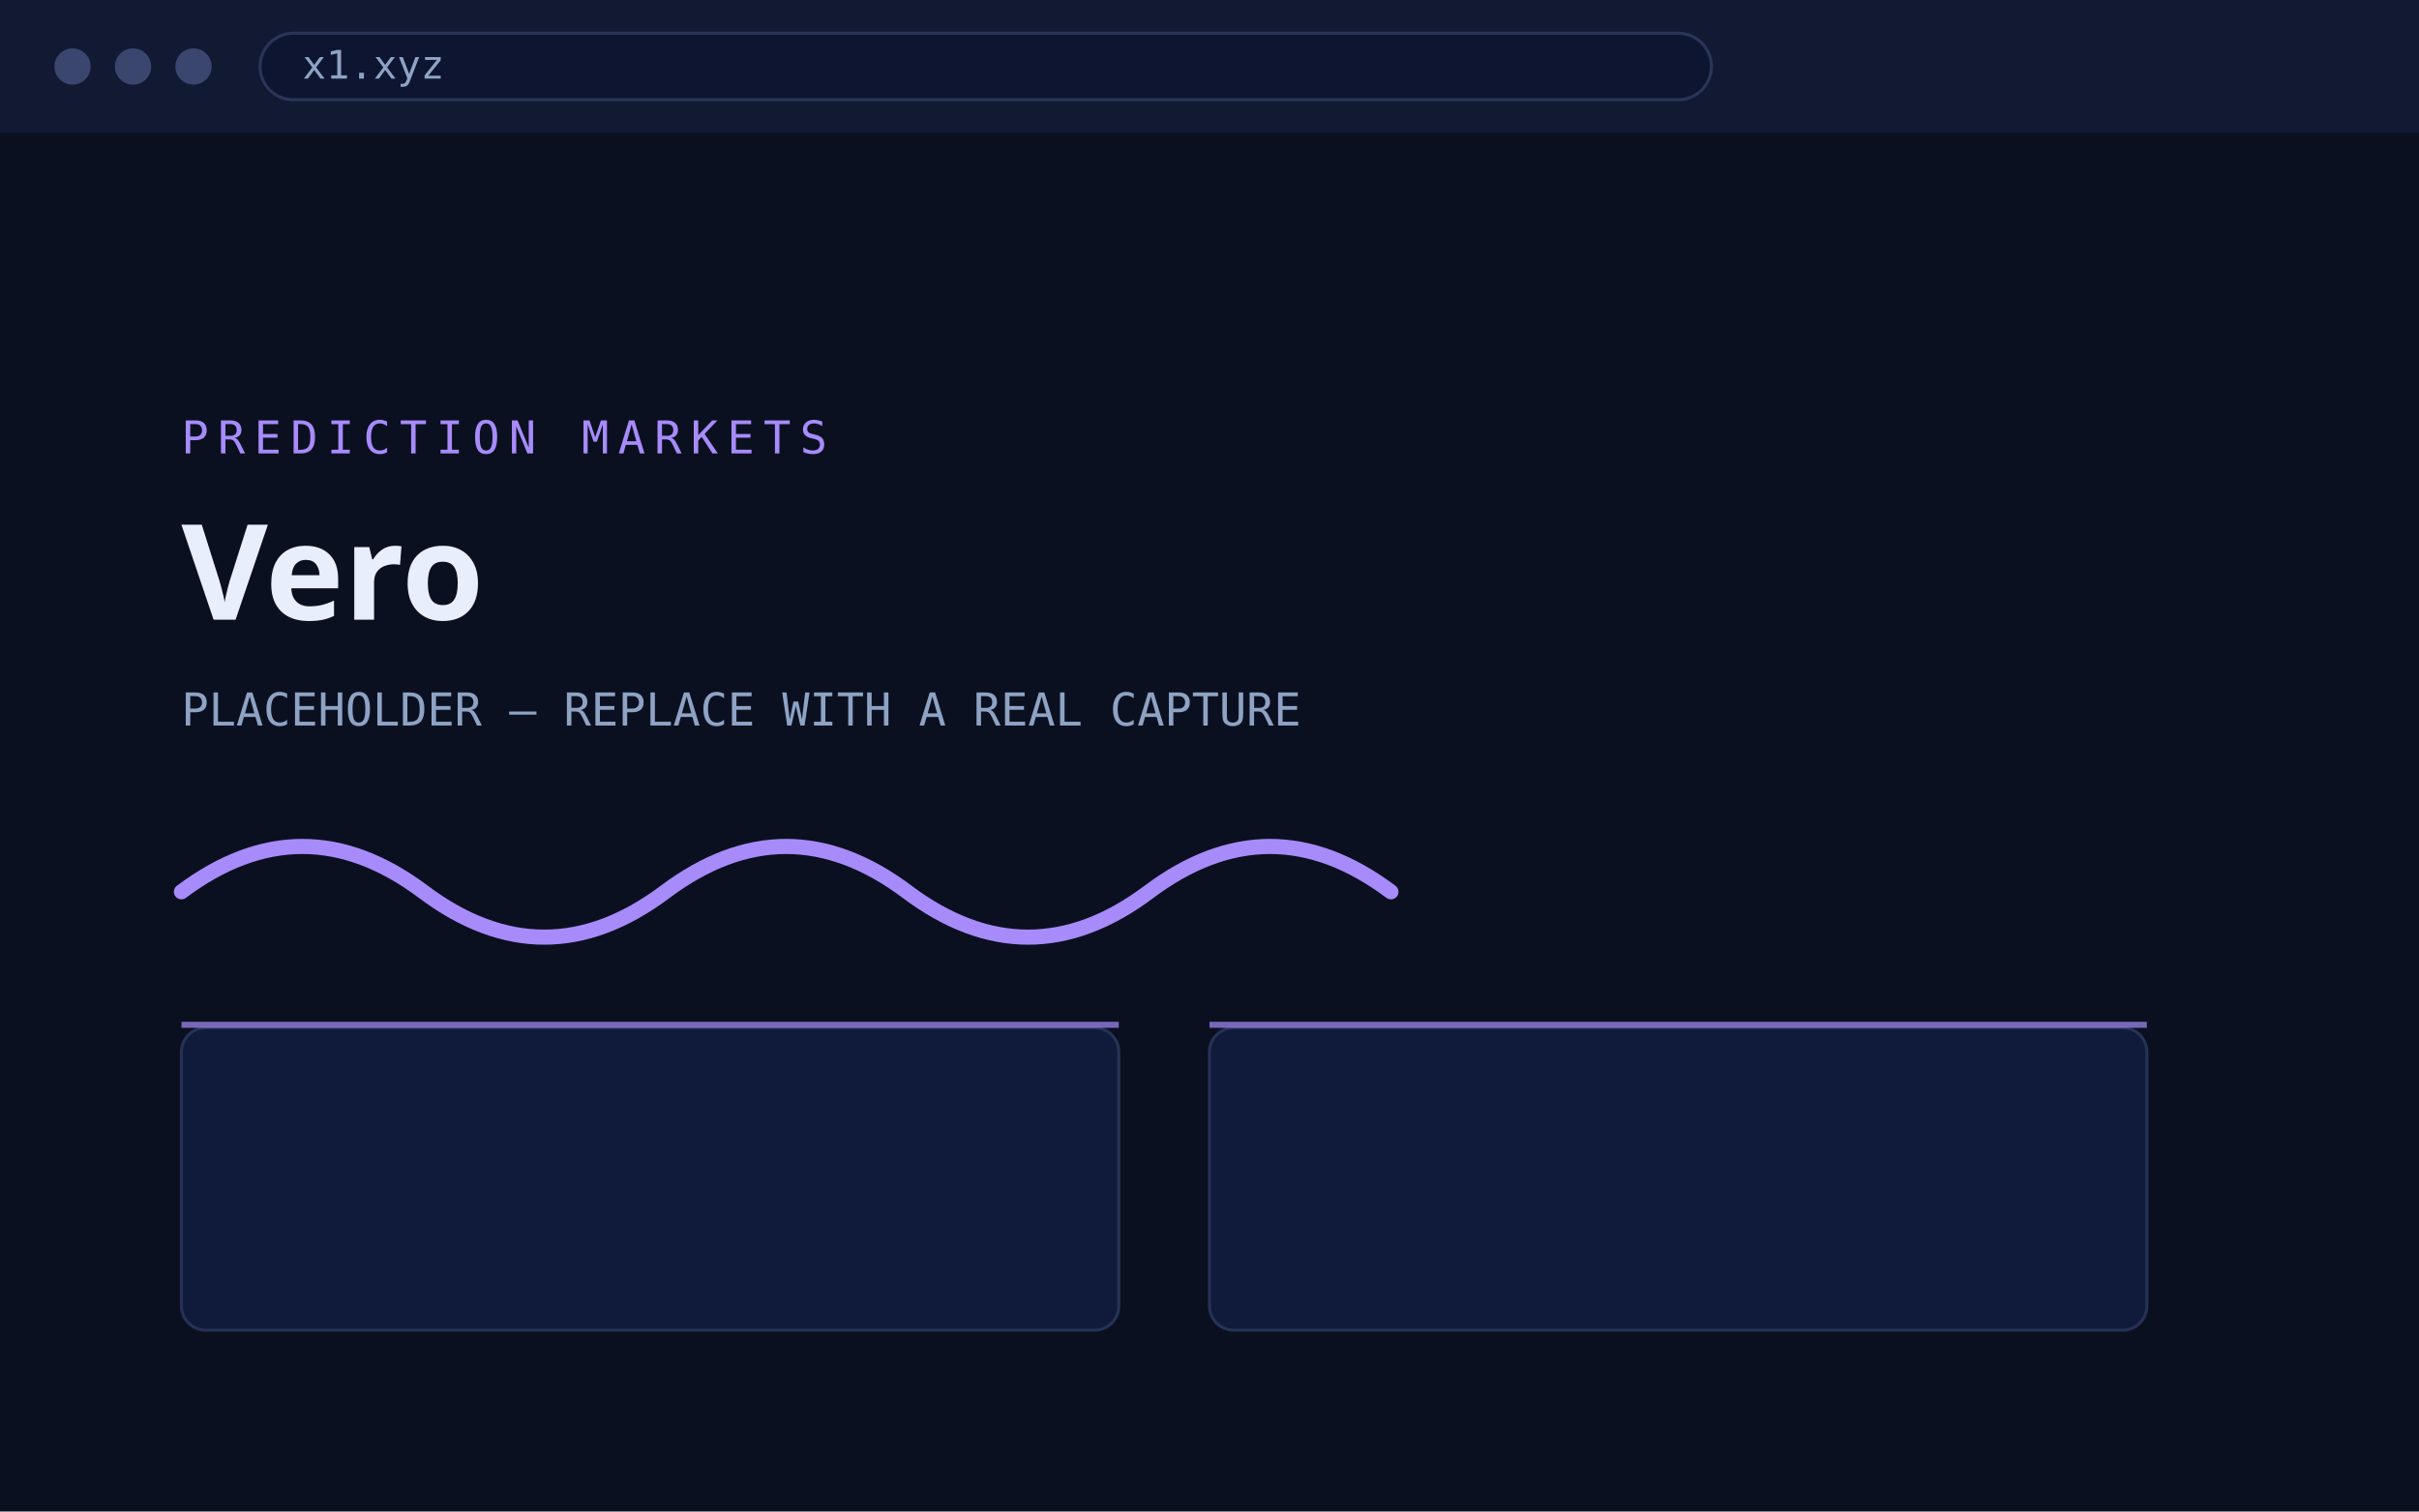
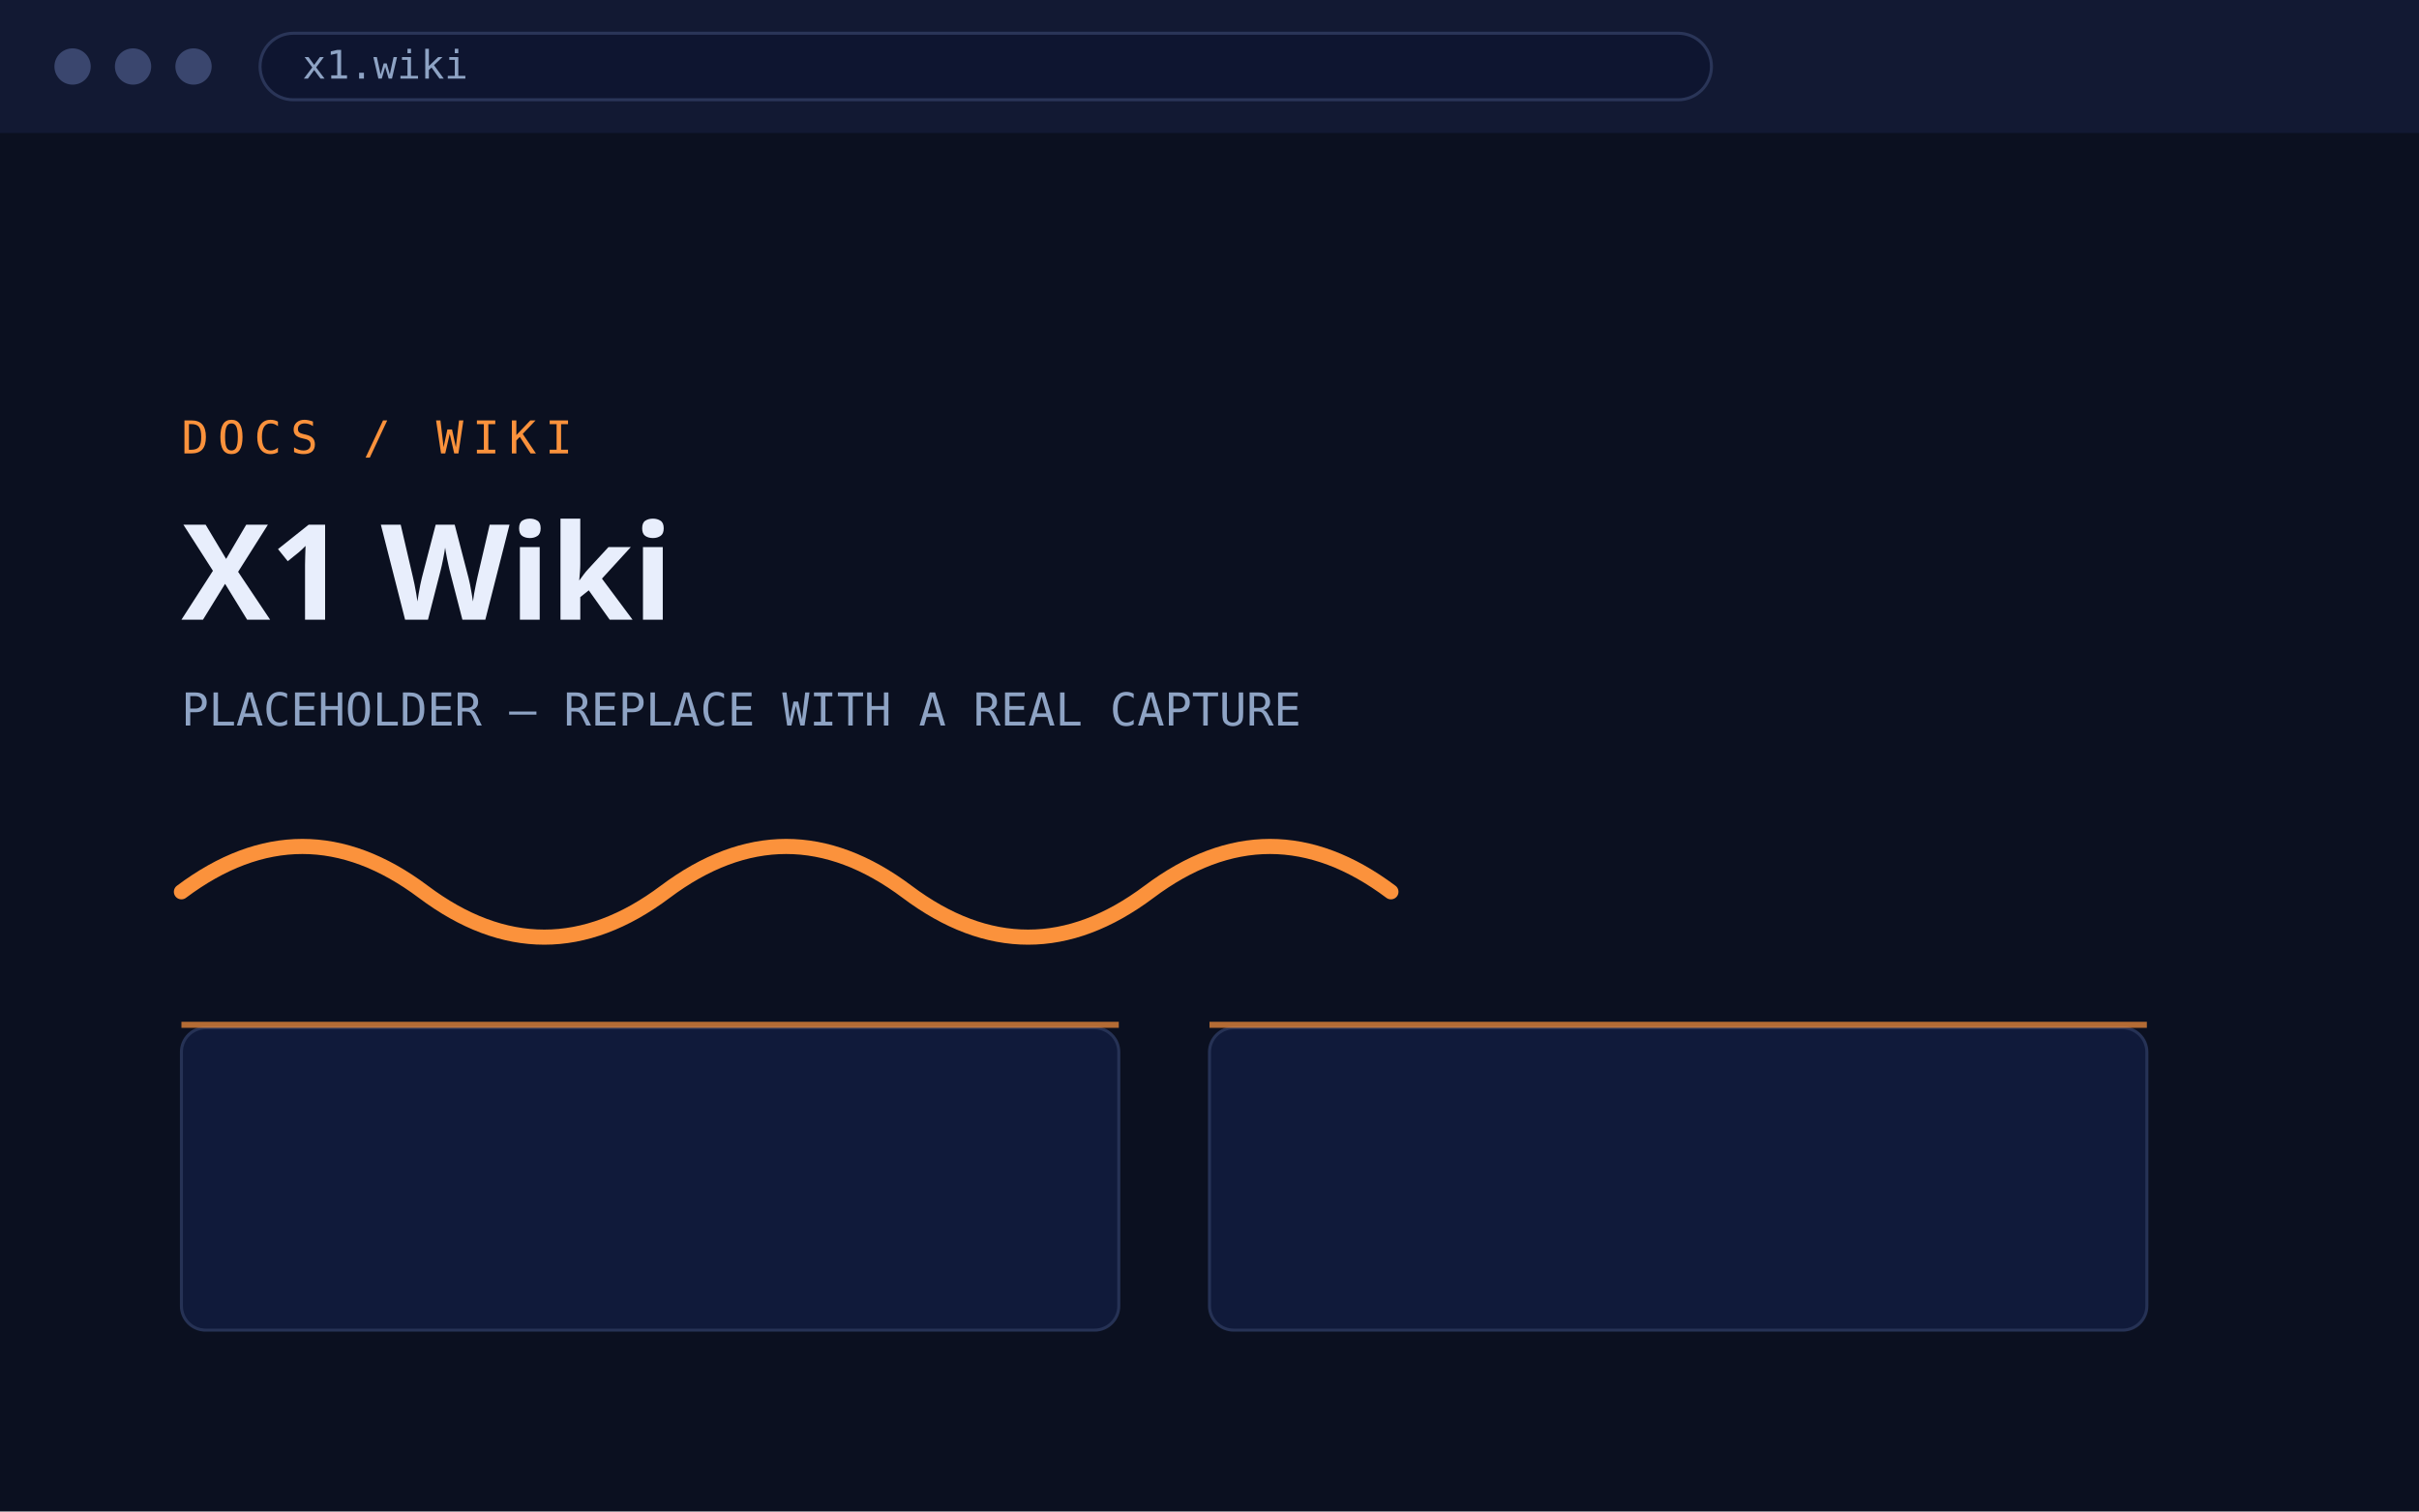
<svg xmlns="http://www.w3.org/2000/svg" viewBox="0 0 800 500">
  <rect width="800" height="500" fill="#0b1020" />
  <rect width="800" height="44" fill="#121933" />
  <circle cx="24" cy="22" r="6" fill="#3a466e" />
  <circle cx="44" cy="22" r="6" fill="#3a466e" />
  <circle cx="64" cy="22" r="6" fill="#3a466e" />
  <rect x="86" y="11" width="480" height="22" rx="11" fill="#0e1530" stroke="#2a3558" />
-   <text x="100" y="26" font-family="monospace" font-size="13" fill="#8ea3c4">x1.xyz</text>
-   <text x="60" y="150" font-family="monospace" font-size="15" letter-spacing="3" fill="#a78bfa">PREDICTION MARKETS</text>
-   <text x="60" y="205" font-family="sans-serif" font-size="44" font-weight="bold" fill="#e8eefc">Vero</text>
+   <text x="100" y="26" font-family="monospace" font-size="13" fill="#8ea3c4">x1.wiki</text>
+   <text x="60" y="150" font-family="monospace" font-size="15" letter-spacing="3" fill="#fb923c">DOCS / WIKI</text>
+   <text x="60" y="205" font-family="sans-serif" font-size="44" font-weight="bold" fill="#e8eefc">X1 Wiki</text>
  <text x="60" y="240" font-family="monospace" font-size="15" fill="#8ea3c4">PLACEHOLDER — REPLACE WITH A REAL CAPTURE</text>
-   <path d="M60 295 q 40 -30 80 0 t 80 0 t 80 0 t 80 0 t 80 0" stroke="#a78bfa" stroke-width="5" fill="none" stroke-linecap="round" />
+   <path d="M60 295 q 40 -30 80 0 t 80 0 t 80 0 t 80 0 t 80 0" stroke="#fb923c" stroke-width="5" fill="none" stroke-linecap="round" />
  <rect x="60" y="340" width="310" height="100" rx="8" fill="#101a3a" stroke="#263255" />
  <rect x="400" y="340" width="310" height="100" rx="8" fill="#101a3a" stroke="#263255" />
-   <rect x="60" y="338" width="310" height="2" fill="#a78bfa" opacity="0.7" />
-   <rect x="400" y="338" width="310" height="2" fill="#a78bfa" opacity="0.7" />
+   <rect x="60" y="338" width="310" height="2" fill="#fb923c" opacity="0.7" />
+   <rect x="400" y="338" width="310" height="2" fill="#fb923c" opacity="0.7" />
</svg>
